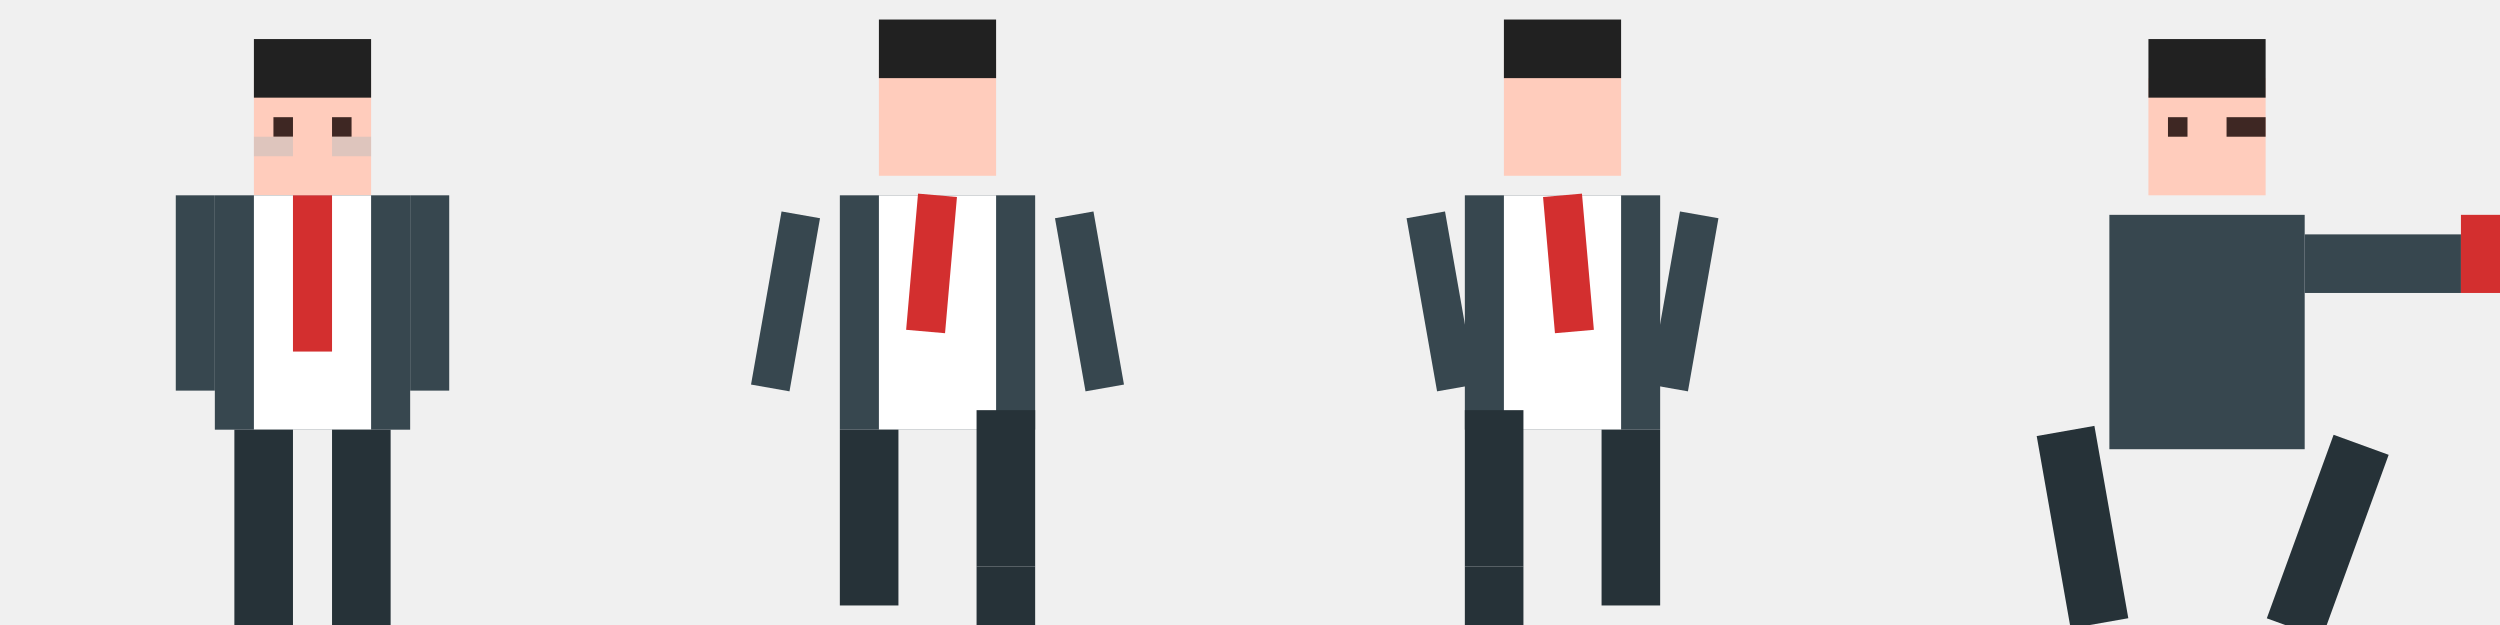
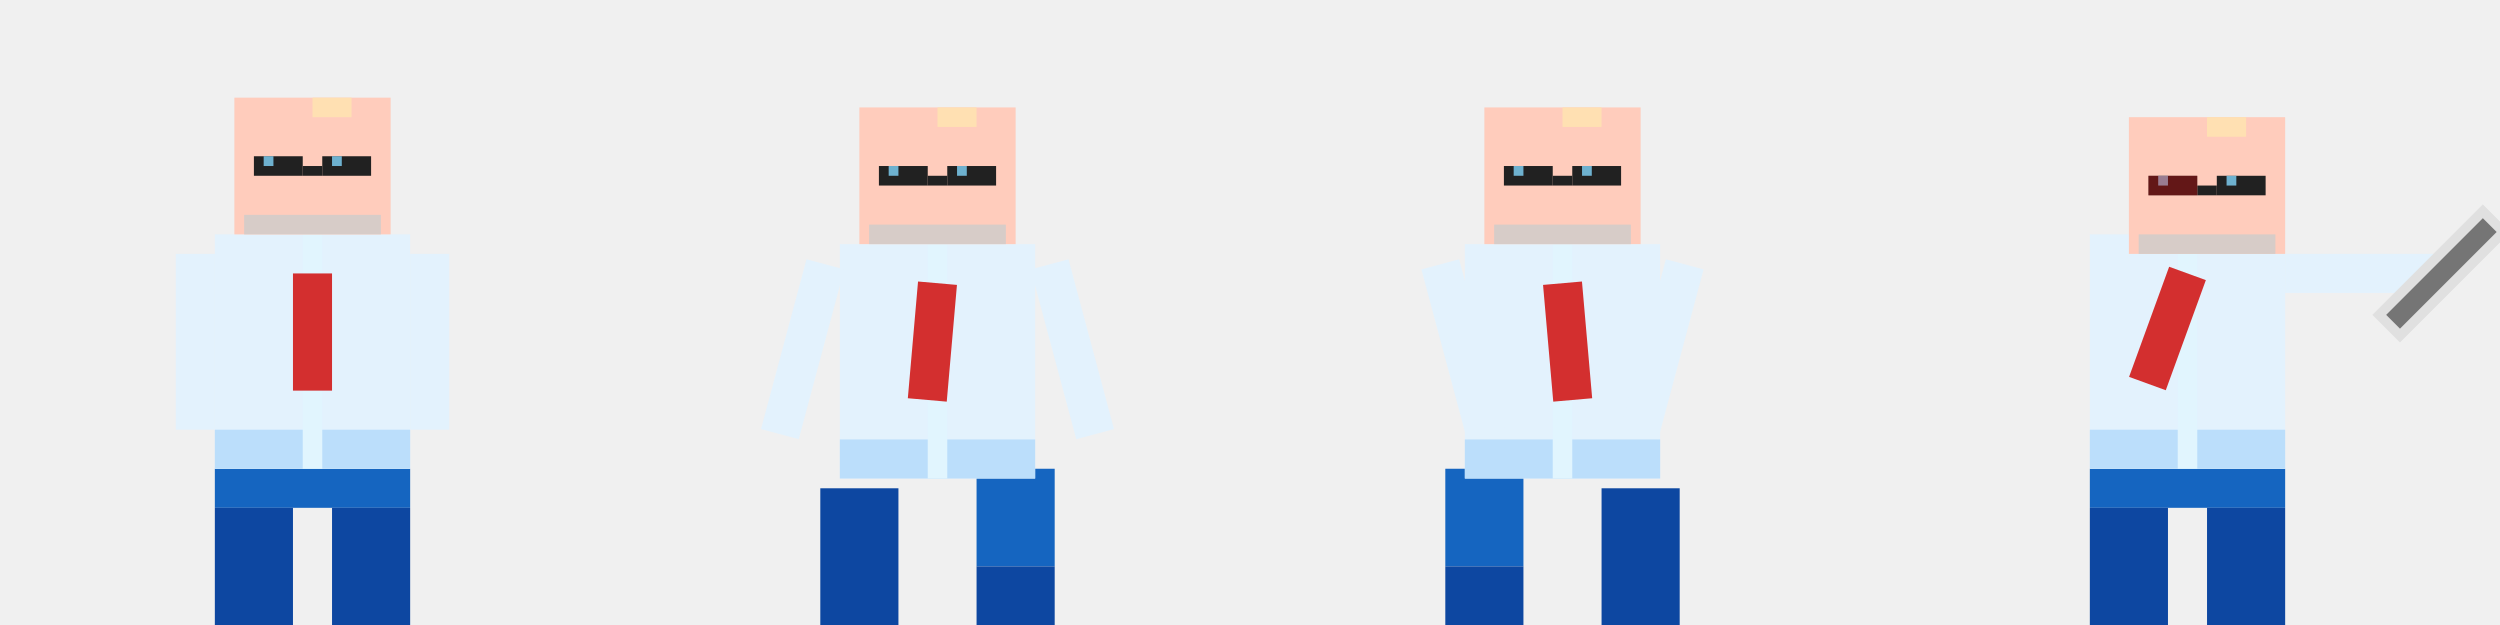
- <svg xmlns="http://www.w3.org/2000/svg" width="128" height="32" viewBox="0 0 128 32" fill="none">
+ <svg xmlns="http://www.w3.org/2000/svg" width="256" height="64" viewBox="0 0 256 64" fill="none">
  <defs>
-     <rect id="skin" width="6" height="6" fill="#FFCCBC" />
-     <rect id="suit" width="10" height="12" fill="#263238" />
-     <rect id="pants" width="8" height="10" fill="#212121" />
-     <rect id="tie" width="2" height="6" fill="#D32F2F" />
+     <g id="body_rotund">
+       <rect x="22" y="24" width="20" height="24" fill="#E3F2FD" />
+       <rect x="22" y="44" width="20" height="4" fill="#BBDEFB" />
+       <rect x="31" y="24" width="2" height="24" fill="#E1F5FE" />
+     </g>
+     <g id="jeans">
+       <rect x="22" y="48" width="20" height="4" fill="#1565C0" />
+       <rect x="22" y="52" width="8" height="12" fill="#0D47A1" />
+       <rect x="34" y="52" width="8" height="12" fill="#0D47A1" />
+     </g>
+     <g id="head_bald">
+       <rect x="24" y="10" width="16" height="14" fill="#FFCCBC" />
+       <rect x="32" y="10" width="4" height="2" fill="#FFE0B2" />
+       <rect x="26" y="16" width="5" height="2" fill="#212121" />
+       <rect x="33" y="16" width="5" height="2" fill="#212121" />
+       <rect x="31" y="17" width="2" height="1" fill="#212121" />
+       <rect x="27" y="16" width="1" height="1" fill="#81D4FA" opacity="0.8" />
+       <rect x="34" y="16" width="1" height="1" fill="#81D4FA" opacity="0.8" />
+       <rect x="25" y="22" width="14" height="2" fill="#D7CCC8" />
+     </g>
+     <rect id="tie_loose" x="30" y="28" width="4" height="12" fill="#D32F2F" />
  </defs>
  <g id="idle">
-     <rect x="13" y="4" width="6" height="6" fill="#FFCCBC" />
-     <rect x="13" y="2" width="6" height="3" fill="#212121" />
-     <rect x="14" y="6" width="1" height="1" fill="#3E2723" />
-     <rect x="17" y="6" width="1" height="1" fill="#3E2723" />
-     <rect x="13" y="7" width="2" height="1" fill="#BDBDBD" opacity="0.5" />
-     <rect x="17" y="7" width="2" height="1" fill="#BDBDBD" opacity="0.5" />
-     <rect x="11" y="10" width="10" height="12" fill="#37474F" />
-     <rect x="13" y="10" width="6" height="12" fill="white" />
-     <rect x="15" y="10" width="2" height="8" fill="#D32F2F" />
-     <rect x="9" y="10" width="2" height="10" fill="#37474F" />
-     <rect x="21" y="10" width="2" height="10" fill="#37474F" />
-     <rect x="12" y="22" width="3" height="10" fill="#263238" />
-     <rect x="17" y="22" width="3" height="10" fill="#263238" />
+     <use href="#jeans" />
+     <use href="#body_rotund" />
+     <use href="#tie_loose" />
+     <use href="#head_bald" />
+     <rect x="18" y="26" width="4" height="18" fill="#E3F2FD" />
+     <rect x="42" y="26" width="4" height="18" fill="#E3F2FD" />
  </g>
-   <g id="walk1" transform="translate(32, 0)">
-     <rect x="13" y="3" width="6" height="6" fill="#FFCCBC" />
-     <rect x="13" y="1" width="6" height="3" fill="#212121" />
-     <rect x="11" y="10" width="10" height="12" fill="#37474F" />
-     <rect x="13" y="10" width="6" height="12" fill="white" />
-     <rect x="15" y="10" width="2" height="7" fill="#D32F2F" transform="rotate(5 16 10)" />
-     <rect x="8" y="11" width="2" height="9" fill="#37474F" transform="rotate(10 9 11)" />
-     <rect x="22" y="11" width="2" height="9" fill="#37474F" transform="rotate(-10 23 11)" />
-     <rect x="11" y="22" width="3" height="9" fill="#263238" />
-     <rect x="18" y="21" width="3" height="8" fill="#263238" />
-     <rect x="18" y="29" width="3" height="3" fill="#263238" />
+   <g id="walk1" transform="translate(64, 0)">
+     <rect x="20" y="50" width="8" height="14" fill="#0D47A1" />
+     <rect x="36" y="48" width="8" height="10" fill="#1565C0" />
+     <rect x="36" y="58" width="8" height="6" fill="#0D47A1" />
+     <g transform="translate(0, 1)">
+       <use href="#body_rotund" />
+       <use href="#tie_loose" transform="rotate(5 32 28)" />
+       <use href="#head_bald" />
+       <rect x="18" y="26" width="4" height="18" fill="#E3F2FD" transform="rotate(15 20 28)" />
+       <rect x="42" y="26" width="4" height="18" fill="#E3F2FD" transform="rotate(-15 44 28)" />
+     </g>
  </g>
-   <g id="walk2" transform="translate(64, 0)">
-     <rect x="13" y="3" width="6" height="6" fill="#FFCCBC" />
-     <rect x="13" y="1" width="6" height="3" fill="#212121" />
-     <rect x="11" y="10" width="10" height="12" fill="#37474F" />
-     <rect x="13" y="10" width="6" height="12" fill="white" />
-     <rect x="15" y="10" width="2" height="7" fill="#D32F2F" transform="rotate(-5 16 10)" />
-     <rect x="8" y="11" width="2" height="9" fill="#37474F" transform="rotate(-10 9 11)" />
-     <rect x="22" y="11" width="2" height="9" fill="#37474F" transform="rotate(10 23 11)" />
-     <rect x="18" y="22" width="3" height="9" fill="#263238" />
-     <rect x="11" y="21" width="3" height="8" fill="#263238" />
-     <rect x="11" y="29" width="3" height="3" fill="#263238" />
+   <g id="walk2" transform="translate(128, 0)">
+     <rect x="36" y="50" width="8" height="14" fill="#0D47A1" />
+     <rect x="20" y="48" width="8" height="10" fill="#1565C0" />
+     <rect x="20" y="58" width="8" height="6" fill="#0D47A1" />
+     <g transform="translate(0, 1)">
+       <use href="#body_rotund" />
+       <use href="#tie_loose" transform="rotate(-5 32 28)" />
+       <use href="#head_bald" />
+       <rect x="18" y="26" width="4" height="18" fill="#E3F2FD" transform="rotate(-15 20 28)" />
+       <rect x="42" y="26" width="4" height="18" fill="#E3F2FD" transform="rotate(15 44 28)" />
+     </g>
  </g>
-   <g id="attack" transform="translate(96, 0)">
-     <rect x="14" y="4" width="6" height="6" fill="#FFCCBC" />
-     <rect x="14" y="2" width="6" height="3" fill="#212121" />
-     <rect x="15" y="6" width="1" height="1" fill="#3E2723" />
-     <rect x="18" y="6" width="2" height="1" fill="#3E2723" />
-     <rect x="12" y="11" width="10" height="12" fill="#37474F" />
-     <rect x="22" y="12" width="8" height="3" fill="#37474F" />
-     <rect x="30" y="11" width="4" height="4" fill="#D32F2F" />
-     <rect x="10" y="22" width="3" height="10" fill="#263238" transform="rotate(-10 11 32)" />
-     <rect x="20" y="22" width="3" height="10" fill="#263238" transform="rotate(20 21 32)" />
+   <g id="attack" transform="translate(192, 0)">
+     <use href="#jeans" />
+     <use href="#body_rotund" />
+     <g transform="translate(2, 2)">
+       <use href="#head_bald" />
+       <rect x="26" y="16" width="5" height="2" fill="red" opacity="0.3" />
+     </g>
+     <use href="#tie_loose" transform="rotate(20 32 28)" />
+     <rect x="42" y="26" width="16" height="4" fill="#E3F2FD" />
+     <rect x="56" y="20" width="4" height="16" fill="#E0E0E0" transform="rotate(45 58 28)" />
+     <rect x="57" y="21" width="2" height="14" fill="#757575" transform="rotate(45 58 28)" />
  </g>
</svg>
